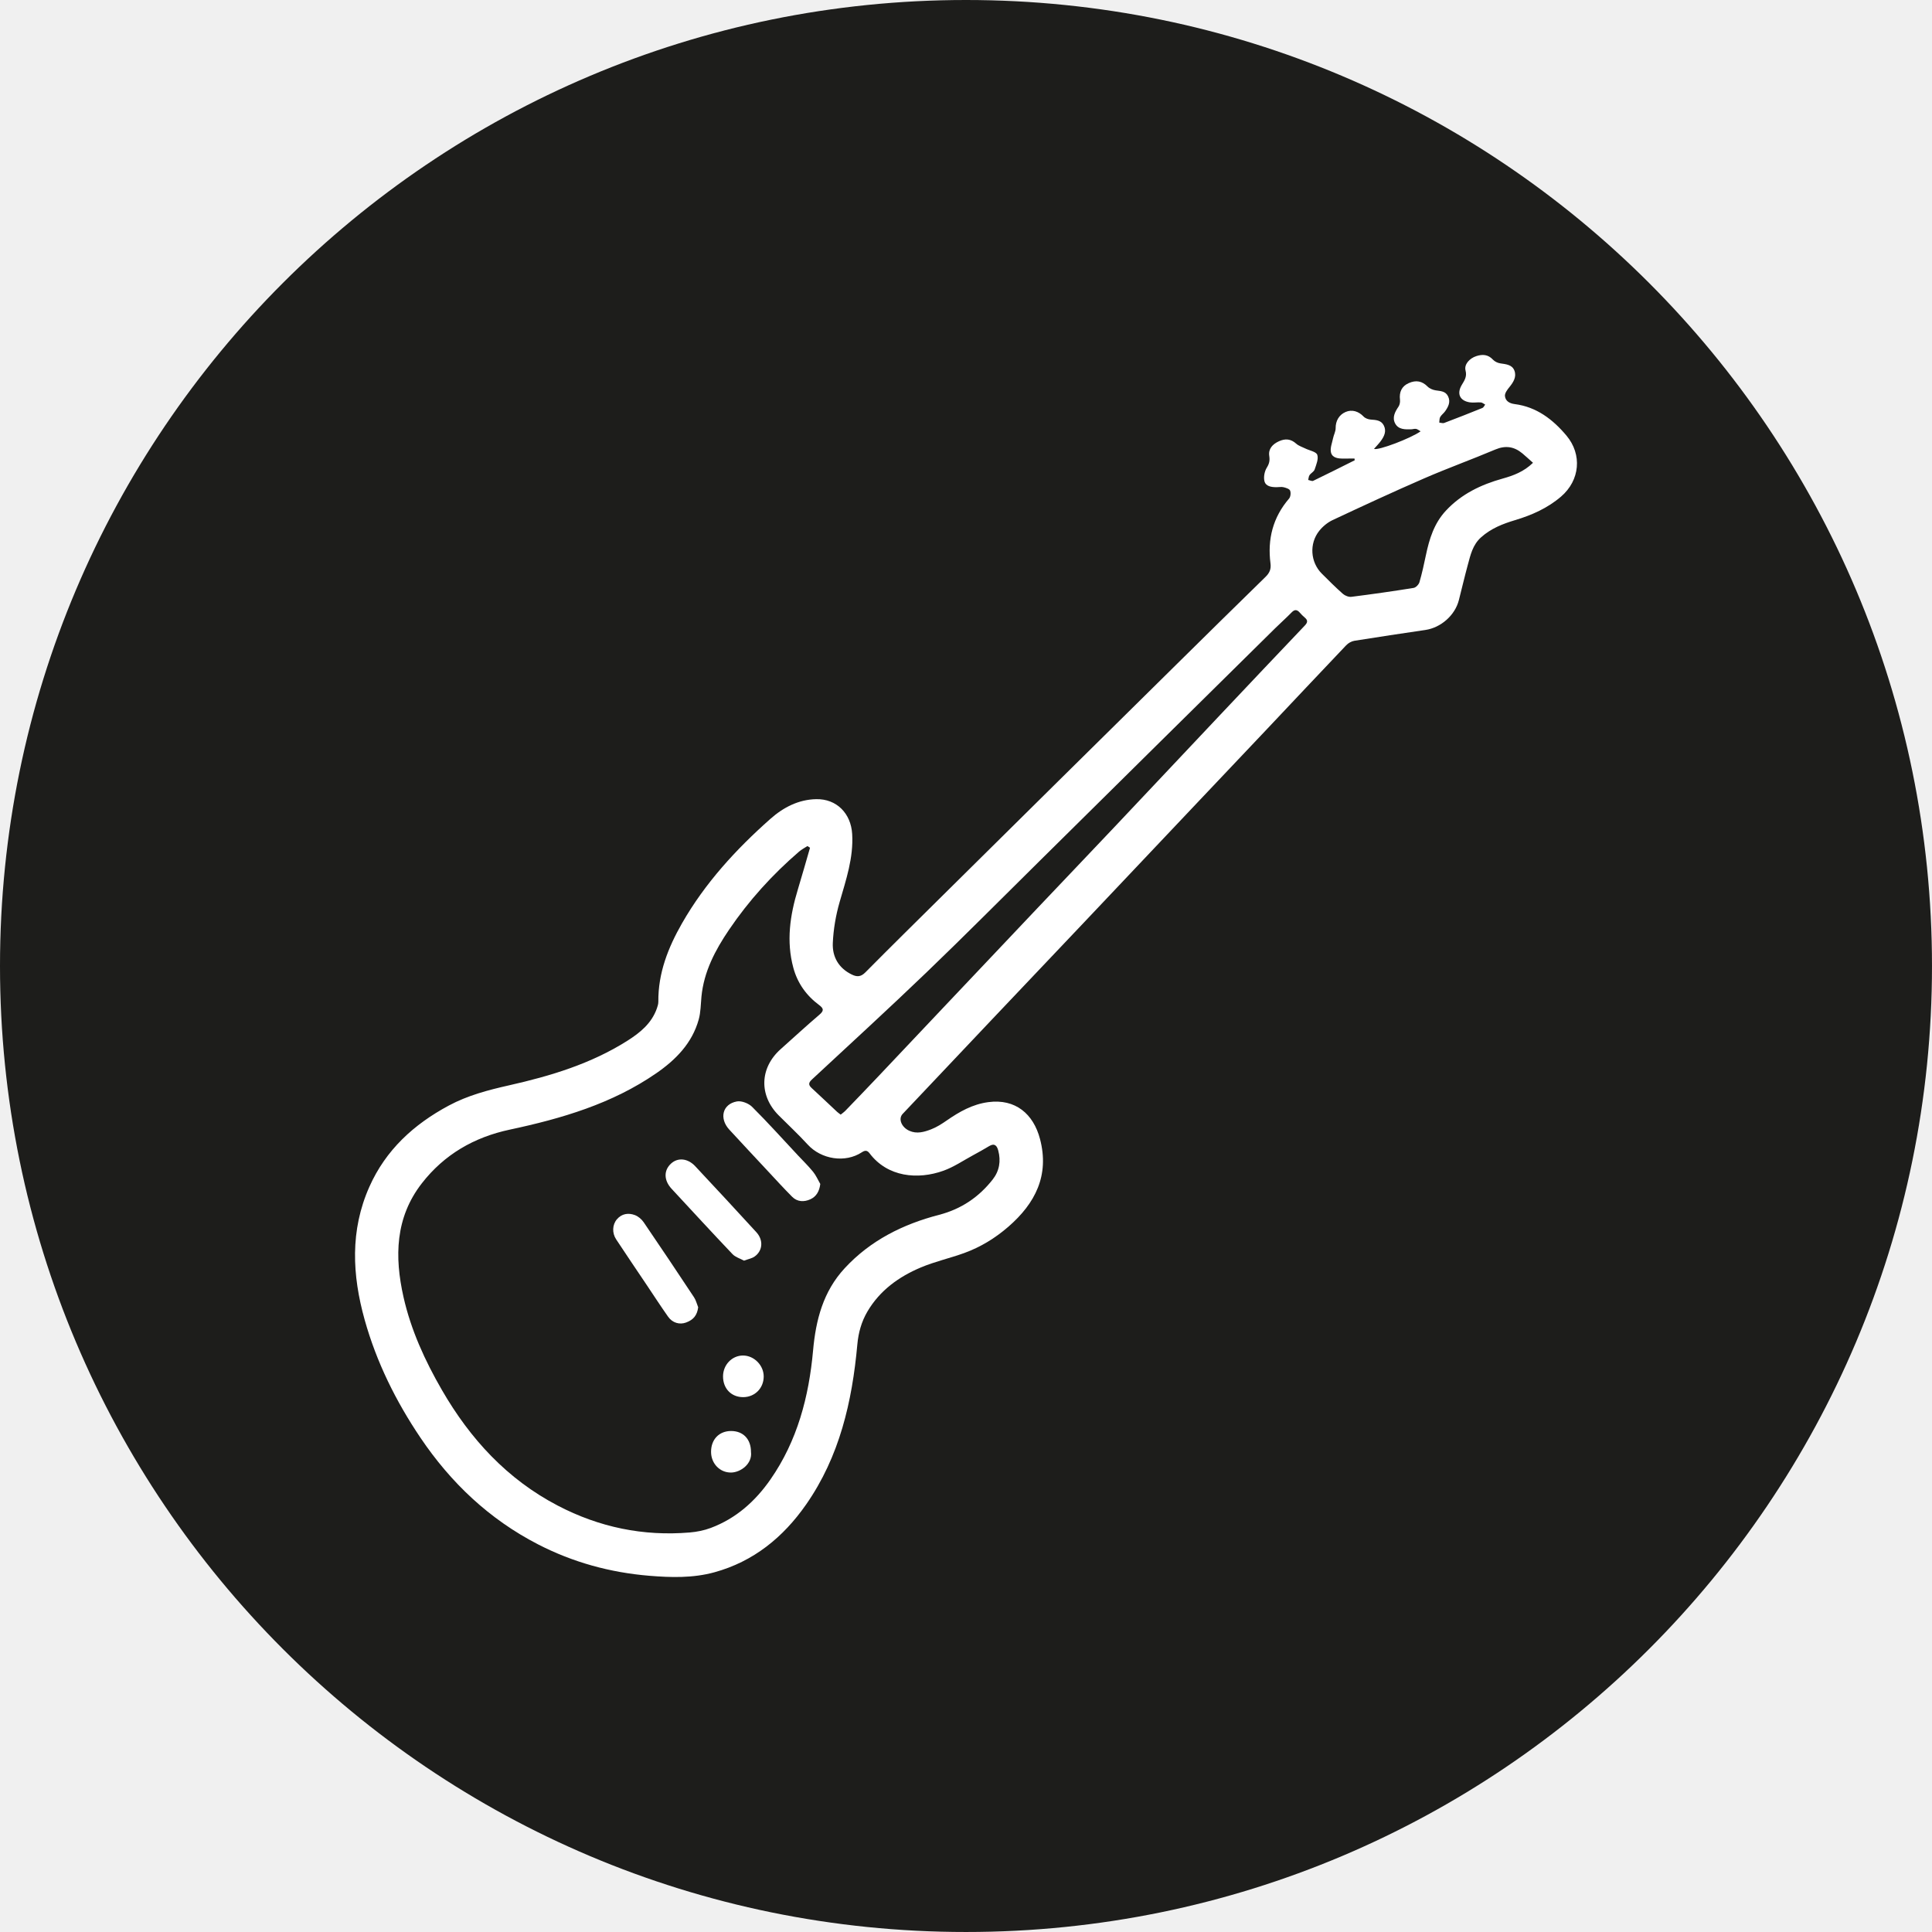
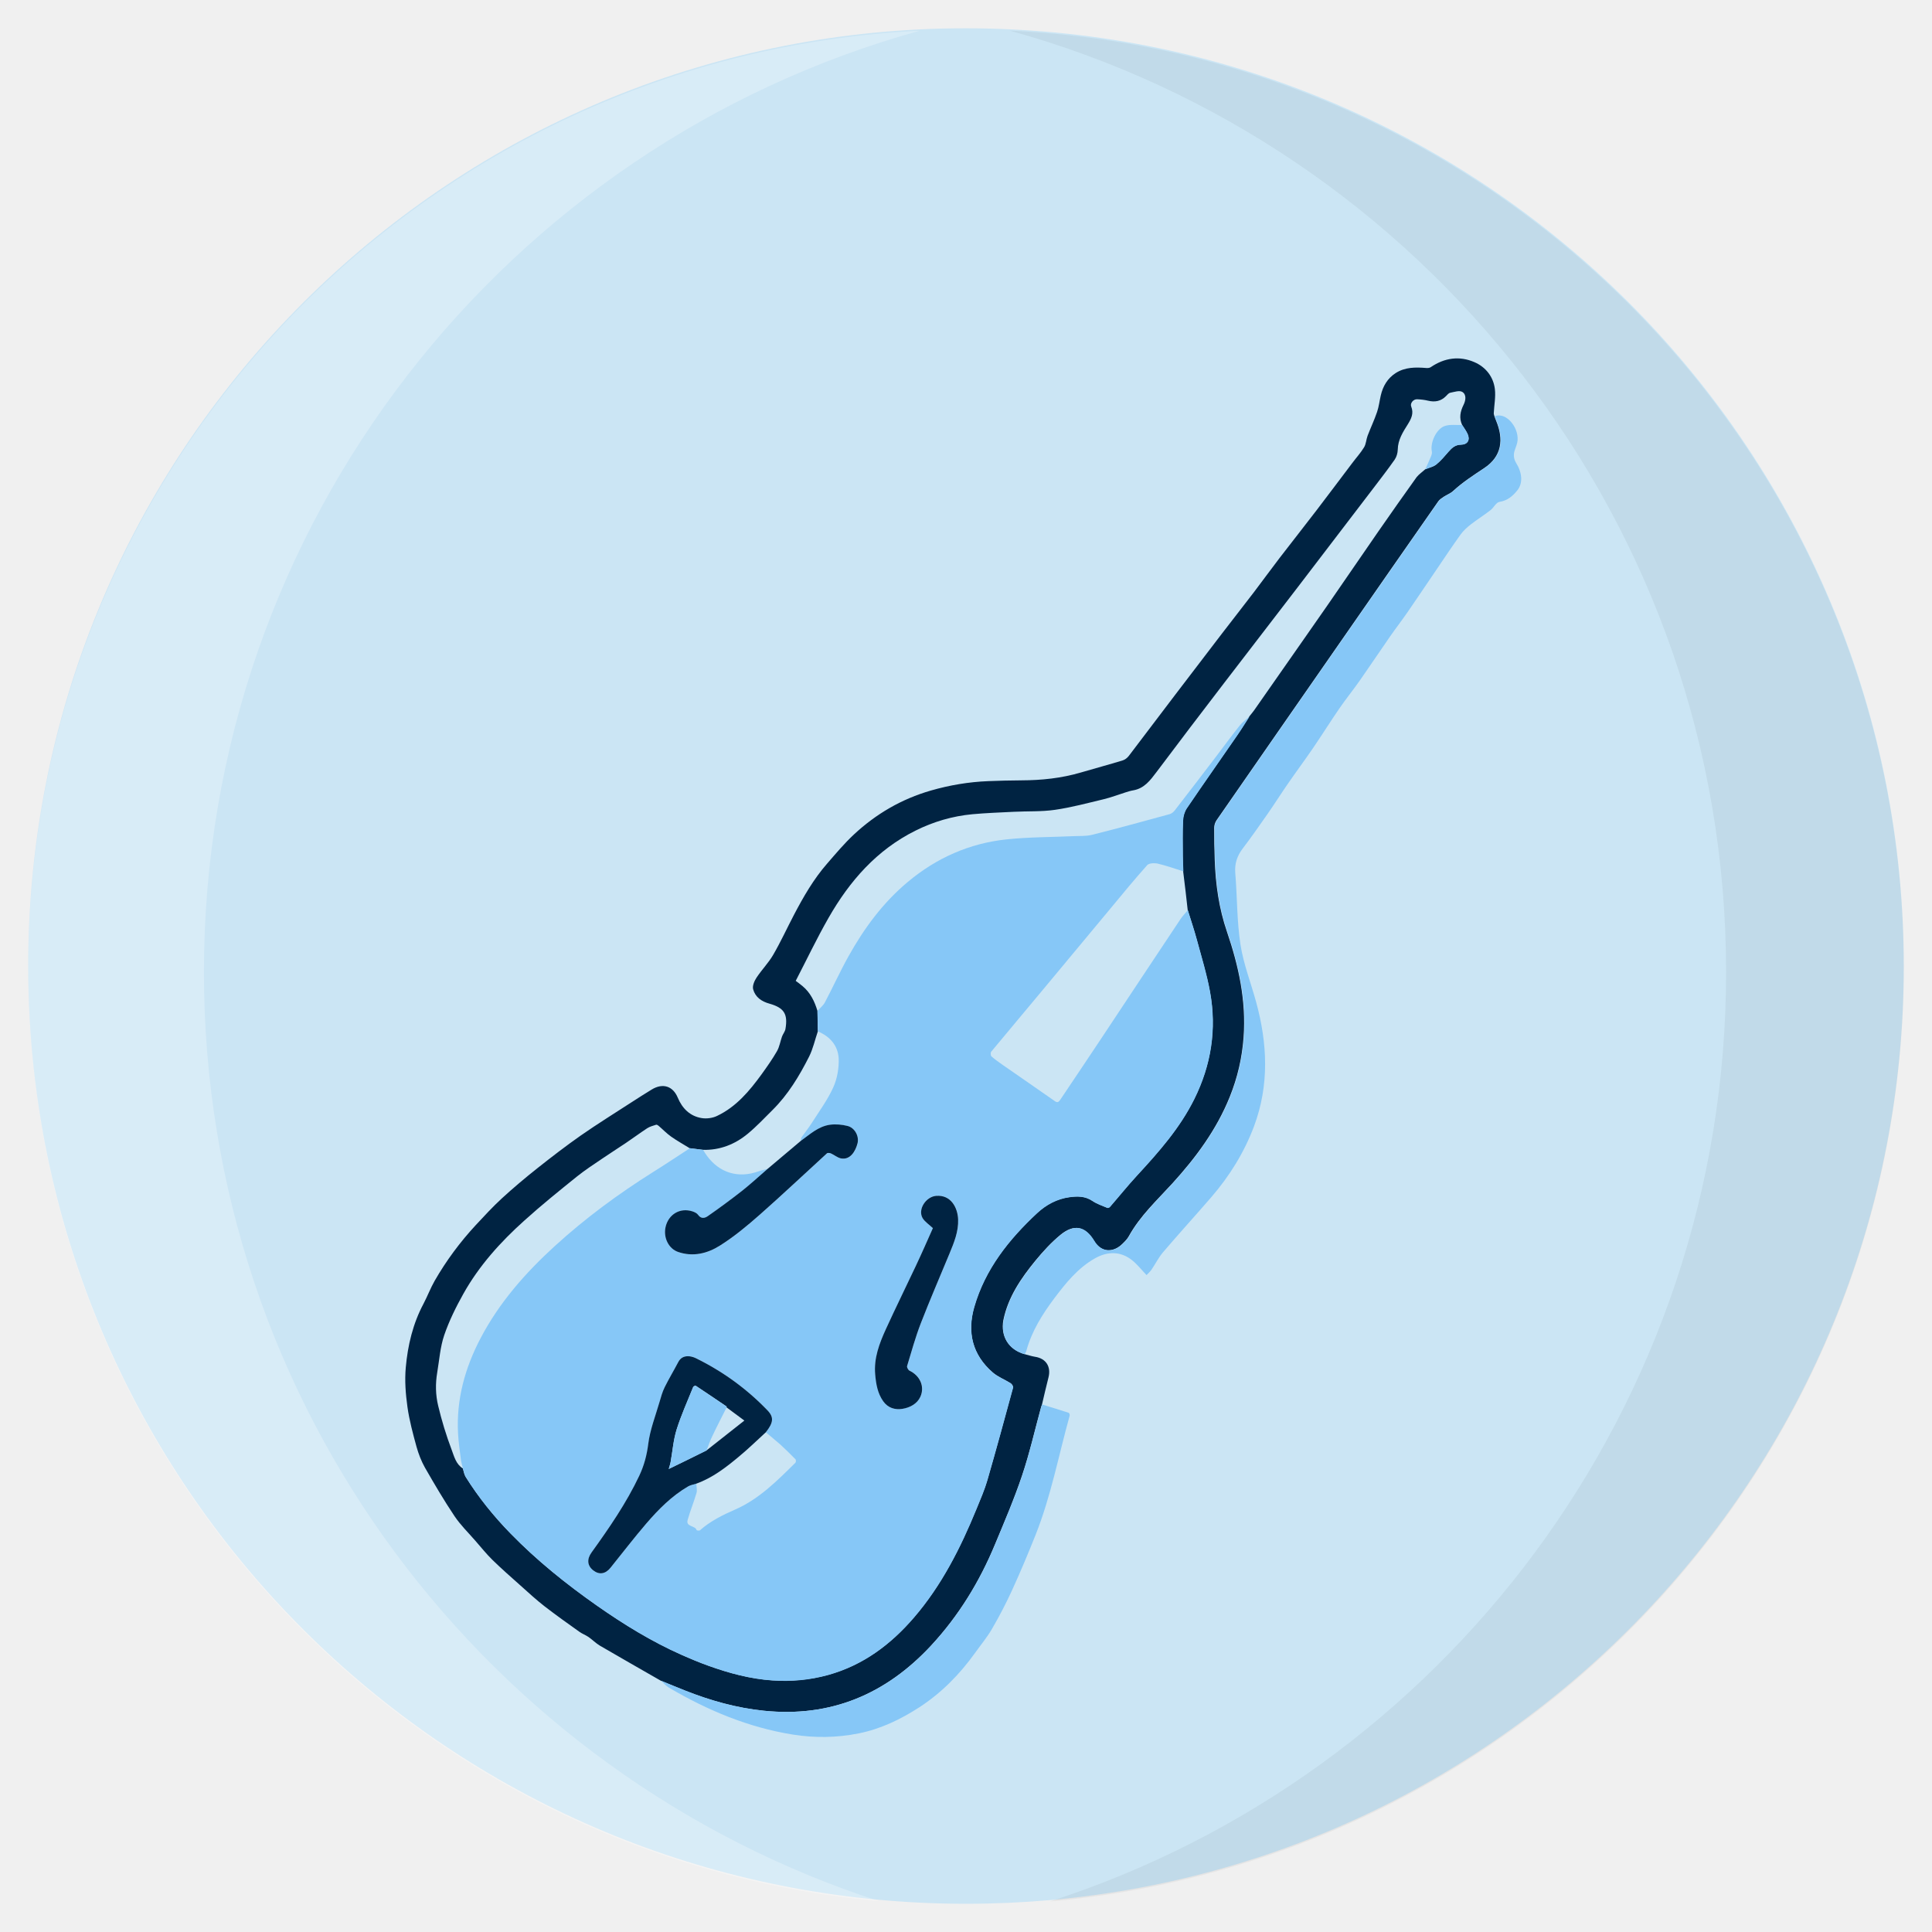
- <svg xmlns="http://www.w3.org/2000/svg" id="Layer_2" data-name="Layer 2" viewBox="0 0 2464.93 2464.93">
-   <defs>
-     <style>
-       .cls-1 {
-         fill: #fff;
-       }
- 
-       .cls-1, .cls-2 {
-         stroke-width: 0px;
-       }
- 
-       .cls-2 {
-         fill: #1d1d1b;
-       }
-     </style>
-   </defs>
-   <g id="Camada_1" data-name="Camada 1">
-     <circle class="cls-2" cx="1232.46" cy="1232.46" r="1232.46" />
-     <g id="LZJ11W">
+ <svg xmlns="http://www.w3.org/2000/svg" version="1.1" id="Layer_2" x="0px" y="0px" viewBox="0 0 2464.9 2464.9" style="enable-background:new 0 0 2464.9 2464.9;" xml:space="preserve">
+   <style type="text/css">
+ 	.st0{fill:#CBE5F4;}
+ 	.st1{opacity:5.000000e-02;}
+ 	.st2{opacity:0.25;fill:#FFFFFF;}
+ 	.st3{fill:#002342;}
+ 	.st4{fill:#86C7F7;}
+ </style>
+   <g id="Camada_1">
+     <path class="st0" d="M2428.9,1232.5c0,624.7-478.7,1137.5-1089.3,1191.7c-35.3,3.1-71.1,4.7-107.2,4.7c-37.3,0-74.3-1.7-110.8-5.1   C512.8,2367.9,36,1855.9,36,1232.5c0-641,504.1-1164.2,1137.4-1195c19.6-1,39.2-1.4,59-1.4c18.7,0,37.4,0.4,55.9,1.3   C1923.2,66.5,2428.9,590.4,2428.9,1232.5z" />
+     <g>
+       <path class="st1" d="M2428.9,1234.2c0,624.6-478.7,1137.5-1089.3,1191.7c500.5-161.6,862.6-631.4,862.6-1185.7    c0-573.1-387-1055.8-913.9-1201.1C1923.2,68.2,2428.9,592.2,2428.9,1234.2z" />
+       <path class="st2" d="M1121.7,2425.6C512.8,2369.7,36,1857.6,36,1234.2C36,593.2,540.1,70,1173.5,39.2    c-526.6,145.5-913.3,628-913.3,1200.9C260.1,1794.1,621.7,2263.6,1121.7,2425.6z" />
+     </g>
+     <g id="MlGvv2.tif">
      <g>
-         <path class="cls-1" d="M1728.15,585.03c-4.53,0-9.07-.08-13.6.02-6.84.15-14.58-.59-16.39-7.66-1.42-5.52,1.38-12.21,2.63-18.31.89-4.33,3.32-8.57,3.28-12.83-.09-9.03,4.18-16.91,12.6-20.59,8.12-3.55,16.59-1.03,23.08,5.82,2.09,2.21,5.91,3.59,9.05,3.82,6.71.5,13.41.77,16.78,7.64,3.61,7.35.4,13.89-3.96,19.81-2.55,3.47-5.63,6.55-8.61,9.97,5.34,2.31,46.67-13.37,59.47-22.42-2.29-1.29-3.91-2.76-5.75-3.1-1.95-.37-4.1.45-6.17.51-7.86.26-16.36.43-20.55-7.42-4.05-7.59-.29-14.77,4.27-21.49,1.57-2.32,2.2-5.93,1.87-8.78-1.18-9.96,2.31-17.21,10.94-21.13,9.69-4.4,17.48-2.62,24.28,4.29,2.53,2.56,6.67,4.27,10.31,4.84,6.24.98,12.62.88,15.87,7.69,3.44,7.21.21,13.22-3.74,18.92-1.84,2.66-4.74,4.63-6.33,7.4-1.13,1.95-.86,4.71-1.22,7.1,2.1.21,4.49,1.17,6.26.5,16.35-6.18,32.61-12.58,48.81-19.14,1.51-.61,2.37-2.83,3.53-4.3-1.86-.97-3.66-2.62-5.58-2.76-4.68-.36-9.53.63-14.12-.1-12.62-1.99-16.8-10.95-10.26-22.05,3.44-5.83,6.99-10.63,4.91-18.56-2-7.63,4.82-15.48,13.75-18.38,7.73-2.52,14.97-2.24,21.18,4.5,2.26,2.46,6.09,4.26,9.45,4.76,7.22,1.08,15.08,1.64,17.95,9.22,2.99,7.91-1.22,14.77-6.38,21.07-2.7,3.29-6.08,7.83-5.68,11.43.67,6.14,5.46,9.34,12.43,10.23,27.81,3.56,48.59,19.45,65.99,40.13,20.41,24.25,17.24,57.2-6.81,77.85-17.19,14.77-37.37,23.72-58.82,30.13-15.71,4.69-30.57,10.57-43.18,21.81-10.86,9.68-13.57,22.61-17.05,35.4-4.04,14.87-7.55,29.88-11.36,44.82-4.92,19.29-22.82,35.1-42.73,38.05-30.22,4.48-60.44,8.93-90.59,13.8-3.72.6-7.8,2.95-10.43,5.72-33.95,35.66-67.64,71.57-101.46,107.36-27.5,29.12-55.09,58.16-82.62,87.25-50.16,53.01-100.28,106.06-150.47,159.05-39.58,41.8-79.24,83.52-118.83,125.3-37.54,39.62-75.07,79.26-112.52,118.97-5.91,6.26-1.42,17.08,8.61,21.55,9.56,4.27,18.88,1.5,27.66-1.86,7.07-2.7,13.69-6.96,19.96-11.31,16.22-11.24,33-20.76,53.07-23.42,34.54-4.59,57.54,14.96,65.97,47.07,12.2,46.45-6.11,82.12-40.37,111.87-16.72,14.52-35.43,25.99-56.22,33.54-18.33,6.66-37.6,10.9-55.51,18.46-28.02,11.83-52.23,29.22-68.09,56.18-7.64,12.99-11.53,27.06-12.89,42.13-6.6,72.86-22.65,142.88-65.34,204.09-29.18,41.84-67.06,72.78-117.03,86.51-27.22,7.48-55.3,6.73-83.14,4.43-49.87-4.13-97.36-17.13-141.97-40.13-62.08-32-111.14-78.48-149.92-136.02-31.32-46.47-56.04-96.28-71.17-150.41-15.95-57.1-18.78-114.03,6.03-169.76,20.93-47.02,56.69-79.67,101.32-103.59,24.27-13.01,50.4-19.85,77.16-25.87,52.74-11.87,104.38-27.49,150.64-56.79,16.19-10.25,30.95-22.19,37.65-41.24.97-2.76,1.92-5.74,1.89-8.61-.37-36.52,12.54-69.15,30.21-100.04,29.34-51.28,68.8-94.29,112.76-133.23,16.47-14.59,35.83-24.7,58.51-25.13,26.04-.5,44.25,18.22,45.82,44.4,1.82,30.43-7.82,58.38-16.03,86.93-4.86,16.9-7.92,34.74-8.68,52.29-.75,17.53,7.43,32.01,24.34,40.19,6.69,3.23,11.55,2.9,17.24-2.85,32.17-32.49,64.76-64.56,97.25-96.73,49.78-49.29,99.58-98.56,149.41-147.81,50.03-49.45,100.09-98.88,150.17-148.28,37.82-37.31,75.63-74.63,113.66-111.72,5.16-5.03,7.3-9.9,6.35-17.19-4.01-30.9,3.05-58.72,23.71-82.75,1.94-2.26,2.46-7.34,1.31-10.16-.92-2.24-5.27-3.56-8.33-4.31-2.79-.69-5.9-.04-8.86-.04-6.53.01-13.89-.96-15.54-7.69-1.3-5.28.08-12.51,2.98-17.19,3.23-5.2,4.04-9.09,3.13-15.17-1.31-8.75,4.19-14.82,12.32-18.52,8.16-3.71,15.18-3.15,22.11,3.06,3.16,2.84,7.68,4.19,11.62,6.14,5.31,2.62,13.82,4.06,15.22,8.02,1.86,5.26-1.31,12.64-3.35,18.77-.93,2.79-4.65,4.53-6.49,7.17-1.16,1.65-1.19,4.1-1.72,6.18,2.16.42,4.82,1.87,6.41,1.1,17.73-8.54,35.3-17.43,52.92-26.22-.08-.75-.16-1.49-.25-2.24ZM1033.47,1081.59c-1.1-.72-2.21-1.43-3.31-2.15-3.57,2.34-7.45,4.31-10.66,7.07-34.13,29.38-64.17,62.52-89.42,99.79-17.58,25.94-32.09,53.37-35.16,85.42-.93,9.71-.88,19.74-3.47,29.02-8.39,30.14-29.1,51.23-53.96,68.43-56.49,39.08-120.99,57.96-187.09,72.06-45.65,9.73-83.61,31.72-112.17,68.45-34.04,43.77-34.98,93.79-23.44,145.06,9.51,42.25,27.43,81.32,49.01,118.68,36.02,62.37,83.14,113.75,147.79,147.5,52.88,27.61,109.05,39.3,168.5,34.27,9.03-.76,18.28-2.62,26.74-5.79,32.19-12.05,56.8-34.02,76.16-61.86,34.36-49.37,49.06-105.66,54.36-164.49,3.53-39.18,12.89-75.26,40.27-104.91,32.9-35.63,74.44-56.23,120.54-68.22,28.19-7.33,50.66-22.52,68.36-45.07,8.56-10.9,10.68-23.63,7.05-37.06-1.6-5.93-4.59-9.72-11.48-5.58-6.84,4.11-13.81,8.01-20.82,11.81-12.41,6.72-24.33,14.87-37.48,19.61-32.76,11.79-71.46,8.24-94.4-22.25-3.07-4.08-5.92-3.8-9.78-1.26-21.3,14.01-51.82,9.02-69.04-9.77-11.82-12.91-24.67-24.87-37.04-37.27-25.4-25.45-24.36-60.63,2.46-84.52,16.39-14.61,32.52-29.52,49.22-43.76,5.99-5.1,6.12-7.89-.26-12.63-16.19-12.02-27.47-27.83-32.77-47.41-9.17-33.87-4.26-67.01,5.73-99.85,5.38-17.71,10.38-35.54,15.55-53.31ZM1072.6,1422.11c2.21-1.83,4.37-3.3,6.14-5.15,14-14.52,27.98-29.04,41.85-43.68,28.97-30.56,57.85-61.21,86.78-91.8,39.13-41.37,78.25-82.75,117.42-124.09,32.64-34.44,65.42-68.75,98.02-103.24,45.01-47.63,89.88-95.39,134.86-143.05,35.63-37.74,71.29-75.44,107.08-113.03,3.74-3.92,4.04-6.77-.16-10.23-2.28-1.88-4.36-4.05-6.31-6.27-3.42-3.89-6.42-4.3-10.33-.28-6.82,7.01-14.17,13.49-21.14,20.36-49.02,48.34-98.01,96.71-146.98,145.1-51.28,50.67-102.52,101.39-153.81,152.06-47.92,47.34-95.38,95.16-143.96,141.82-48.11,46.2-97.32,91.26-146.2,136.66-4.31,4.01-4.69,6.84-.37,10.81,10.91,10.04,21.64,20.28,32.48,30.4,1.24,1.16,2.7,2.1,4.63,3.59ZM1955.88,590.47c-5.13-4.55-9.21-8.36-13.49-11.94-10.47-8.76-21.5-10.55-34.6-5.01-29.99,12.67-60.66,23.74-90.52,36.7-39.32,17.08-78.22,35.12-117.04,53.32-6.47,3.03-12.63,8.13-17.1,13.73-13.02,16.35-11.25,40.06,3.26,54.56,8.82,8.81,17.64,17.64,26.98,25.87,2.71,2.38,7.42,4.18,10.9,3.74,26.48-3.34,52.91-7.11,79.26-11.35,2.88-.46,6.59-4.31,7.46-7.3,3.31-11.35,5.82-22.95,8.25-34.53,4.37-20.79,10.46-40.56,25.5-56.73,19.92-21.41,44.89-33.25,72.47-40.96,13.65-3.81,26.96-8.73,38.66-20.12Z" />
-         <path class="cls-1" d="M890.77,1667.87c-1.29,9.97-5.84,15.99-15.57,19.5-8.16,2.95-17.19.48-22.75-7.38-9.56-13.53-18.55-27.46-27.79-41.22-12.86-19.16-25.85-38.23-38.53-57.51-5.44-8.26-4.91-18.81.99-25.68,6.15-7.16,14.45-8.4,22.69-5.39,4.37,1.59,8.73,5.26,11.39,9.15,21.68,31.76,43.04,63.74,64.27,95.8,2.49,3.76,3.57,8.46,5.3,12.73Z" />
-         <path class="cls-1" d="M1046.55,1510.58c-1.19,9.57-5.19,16.16-12.73,19.56-7.98,3.6-16.56,3.38-23.17-3.25-10.66-10.69-20.84-21.87-31.14-32.91-16.37-17.53-32.74-35.06-49-52.71-13.22-14.35-8.79-32.68,9.63-36.01,6-1.08,14.95,2.42,19.46,6.92,20.13,20.06,39.14,41.24,58.56,62.01,6.47,6.92,13.31,13.55,19.26,20.89,3.73,4.6,6.13,10.29,9.13,15.49Z" />
-         <path class="cls-1" d="M949.27,1608.4c-4.92-2.7-10.98-4.41-14.72-8.34-26.15-27.5-51.83-55.45-77.64-83.28-10.03-10.81-10.3-23.51-.74-32.27,8.68-7.95,21.28-6.81,30.82,3.39,26.13,27.95,52.2,55.96,78,84.21,9.28,10.16,8.13,23.76-2.29,31.06-3.42,2.4-7.97,3.17-13.43,5.22Z" />
-         <path class="cls-1" d="M958.13,1852.44c1.93,15.07-13.13,26.14-25.4,26.29-14.34.17-25.48-11.54-25.53-26.31-.05-15.92,10.25-26.68,25.56-26.68,15.47,0,25.42,10.47,25.37,26.7Z" />
-         <path class="cls-1" d="M922.48,1755.95c.05-14.66,11.47-26.54,25.47-26.52,14.25.02,26.59,12.66,26.42,27.05-.17,14.74-11.37,25.96-26.03,26.06-15.24.11-25.91-10.87-25.86-26.59Z" />
+         <path class="st3" d="M1307.3,1727.7c4.4,1.1,8.7,2.6,13.1,3.3c14.1,2.1,20.9,12.6,17.2,26.7c-2.9,11.3-5.5,22.8-8.2,34.2     c-0.4,1-0.8,2-1.1,3c-8,29.3-14.7,59.1-24.4,87.8c-10,29.8-22.4,58.7-34.5,87.7c-19.7,47.6-46.3,91-81.4,128.9     c-57.7,62.2-128.2,92.1-213.6,83.3c-34.7-3.6-67.9-12.9-100.3-25.7c-10.4-4.1-20.6-8.4-31-12.6c-25.9-14.9-51.9-29.6-77.7-44.7     c-5.2-3.1-9.6-7.6-14.6-11.1c-3.7-2.5-8.1-4.1-11.7-6.7c-14.9-10.6-29.8-21.2-44.3-32.4c-10.7-8.3-20.6-17.5-30.7-26.5     c-12-10.7-24.1-21.3-35.6-32.5c-7.8-7.6-14.7-16.3-21.9-24.5c-9.1-10.5-19.2-20.3-26.8-31.7c-13.4-20-25.6-40.8-37.6-61.7     c-4.7-8.3-8.2-17.5-10.8-26.7c-4.6-16.8-9.2-33.8-11.6-51c-2.3-16.5-3.6-33.5-2.1-50.1c2.5-28.3,9.1-56,22.7-81.5     c5-9.5,8.8-19.7,14.1-29c14.8-25.8,32.5-49.6,52.7-71.4c10.7-11.5,21.4-23.1,33-33.8c14.6-13.4,29.7-26.1,45.2-38.4     c18.2-14.4,36.6-28.6,55.6-41.9c21.1-14.7,43-28.3,64.6-42.3c8.5-5.5,17.1-11,25.8-16.3c14.2-8.7,27.1-4.5,33.3,10.3     c5.7,13.7,15.6,23.7,30.6,26.1c6.3,1,13.9,0,19.6-2.8c24.4-11.6,41.2-31.7,56.7-53c6.9-9.6,13.8-19.3,19.7-29.6     c3.2-5.6,4.2-12.4,6.4-18.6c1.2-3.3,3.8-6.3,4.4-9.7c3.3-19.1-1.7-27-20.4-32.3c-10.2-2.8-18.1-8.4-20.8-18.3     c-1.2-4.3,1.5-10.7,4.3-14.9c6.6-10,15.2-18.7,21.2-29c9.6-16.5,17.6-34,26.5-51c12.1-23.1,25.1-45.7,42.3-65.4     c11-12.7,21.9-25.7,34.1-37.1c28.3-26.4,60.9-45.4,98.3-56.2c24-6.9,48.3-11,73.1-12c14.1-0.6,28.3-0.9,42.4-1     c25.7-0.1,51-2.7,75.8-10c17.7-5.2,35.6-10,53.3-15.4c3-0.9,6-3.2,7.9-5.7c20-26.2,39.8-52.6,59.8-78.8     c19.7-25.9,39.4-51.7,59.2-77.5c13.5-17.6,27.2-35,40.7-52.7c11-14.5,21.7-29.2,32.8-43.7c15.5-20.2,31.3-40.1,46.8-60.4     c15.4-20.1,30.6-40.5,45.9-60.7c5-6.7,10.7-12.9,15-20c2.6-4.2,2.7-9.9,4.5-14.7c3.9-10.2,8.6-20.1,12.1-30.4     c2.3-6.7,3.1-14,4.7-20.9c2.7-11.9,8.6-22,19-28.7c12-7.7,25.4-7.6,38.9-6.5c1.9,0.2,4.3,0,5.8-1c17.6-12,36.7-14.8,55.9-6.4     c14.3,6.2,24.1,18.5,26,34.3c1.2,10-0.9,20.4-1.4,30.7c-0.1,1.3,0.5,2.6,0.8,3.9c0.7,1.9,1.3,3.8,2.1,5.6c10,24,7.4,45.6-15,60.5     c-13.8,9.2-27.7,18.1-39.9,29.4c-3.4,3.1-8,4.7-11.9,7.3c-2.5,1.7-5.3,3.4-7,5.9c-41.8,59.8-83.4,119.7-125.1,179.7     c-52.6,75.7-105.2,151.3-157.7,227.1c-1.8,2.6-3,6.3-3,9.5c-0.1,13.8,0.2,27.7,0.7,41.5c1.1,31.1,5.4,61.6,15.6,91.3     c14.8,43.4,24.6,87.8,21.2,134.3c-1.9,26.5-7.8,51.9-17.7,76.4c-16.8,41.7-43,77.1-73,110.1c-19.7,21.6-41.4,41.6-55.8,67.7     c-2,3.6-5.1,6.7-8.1,9.6c-11.1,11.1-26.9,11.9-36.2-3.7c-11.4-19-25.6-21.8-42.8-7.8c-11.8,9.7-22.4,21.3-32.1,33.1     c-18.4,22.5-34.8,46.4-40.8,75.8C1276.4,1704.8,1286.8,1722,1307.3,1727.7z M1818.4,598.7c4.8-2,10.3-3.1,14.1-6.2     c5.9-4.7,10.8-10.8,15.8-16.5c4.2-4.8,8.5-8.6,15.6-8.7c8.5-0.1,12-6,8.5-13.7c-1.8-4-4.6-7.7-7-11.5c-4-8.8-2.4-17,1.8-25.5     c2.7-5.3,4.2-13.1-1.6-16.6c-3.6-2.2-10.3,0.1-15.4,1.1c-2,0.4-3.8,2.7-5.4,4.3c-6.5,6.6-14.1,7.9-22.9,5.8     c-4.5-1.1-9.2-1.6-13.8-1.8c-4.8-0.3-9.4,5-7.6,9.4c3.4,8.6,0.1,15.3-4.3,22.4c-6.2,9.9-12.7,19.8-12.9,32.4     c-0.1,4.4-1.5,9.3-4,12.9c-8.6,12.3-17.8,24.1-26.9,36.1c-32.5,42.6-65,85.1-97.5,127.6c-31,40.5-62.2,80.8-93.2,121.3     c-28.9,37.7-57.7,75.5-86.2,113.5c-8,10.6-15.6,21-30,23.4c-3.1,0.5-6.1,1.5-9.1,2.4c-9.6,3-19.1,6.7-28.8,9     c-20.5,4.9-40.9,10.4-61.7,13.4c-17.2,2.5-35,1.6-52.4,2.5c-17.6,0.9-35.2,1.5-52.8,3.1c-25.5,2.4-49.8,9.5-72.8,21     c-49.4,24.6-84,64.3-110.8,111.2c-15,26.2-28,53.6-41.9,80.4c2.1,1.6,5.5,4,8.7,6.7c10,8.3,15.4,19.5,19,31.6     c0.2,8.7,0.4,17.4,0.5,26.2c-3.7,10.8-6.1,22.2-11.2,32.3c-12.5,24.7-26.8,48.4-46.7,68.1c-10.3,10.2-20.2,20.8-31.3,30     c-16.5,13.7-35.7,21.3-57.5,20.7c-5.6-0.7-11.2-1.4-16.8-2.1c-7.9-4.9-16.1-9.4-23.7-14.8c-5.8-4.1-10.7-9.3-16.1-13.9     c-0.8-0.7-2.3-1.5-3.1-1.2c-3.8,1.2-7.9,2.3-11.2,4.4c-9.3,6.1-18.2,12.7-27.4,18.9c-9.9,6.7-20,13-29.9,19.8     c-11,7.5-22.2,14.7-32.5,23c-22.7,18.3-45.4,36.6-67,56.1c-30.4,27.3-57.8,57.6-77.9,93.6c-9.4,16.8-18.1,34.4-24.3,52.5     c-5.2,15.2-6.3,31.8-9,47.9c-2.4,14.1-2.1,28.5,1.2,42.2c4.5,19,10.3,37.9,17.2,56.2c3.2,8.5,5.5,18.4,14.3,23.9     c1.1,3.5,1.6,7.5,3.5,10.6c16.4,26.2,35.7,50.1,57.2,72.2c33.6,34.5,71,64.5,110.3,92.1c34.3,24,69.8,45.9,108.2,62.9     c11.2,5,22.5,9.7,34,13.8c26.4,9.5,53.5,16.8,81.6,18.7c24,1.6,47.9-0.5,71.3-7c44.6-12.4,79.8-38.8,109.4-73.3     c35.3-41.1,59.4-88.7,79.7-138.4c5-12.2,10.4-24.4,14-37.1c11.4-39.1,22-78.4,32.7-117.8c0.4-1.5-1.5-4.5-3.1-5.5     c-7.5-4.7-16.2-8-22.8-13.7c-26-22.5-32.9-51.3-23.6-83.6c13.9-48.3,44.1-86.1,80.1-119.7c11.5-10.8,25.3-18.2,41.3-20.4     c10.2-1.4,20.1-1.5,29.4,4.8c5.7,3.9,12.5,6.1,18.9,8.8c0.8,0.3,2.6-0.4,3.3-1.1c11.6-13.4,22.7-27.2,34.7-40.2     c27.7-30,54.6-60.4,73-97.5c21.6-43.5,28.7-89,20.1-136.6c-4.1-22.4-10.9-44.4-16.8-66.5c-3.4-12.7-7.7-25.3-11.6-37.9     c-0.9-7.7-1.7-15.4-2.6-23.1c-1-8.8-2.1-17.6-3.2-26.4c-0.2-6.6-0.6-13.3-0.6-19.9c-0.1-15-0.4-30,0.3-44.9     c0.2-5.3,1.9-11.3,4.8-15.6c21.3-31.4,43.1-62.3,64.6-93.5c5.4-7.8,10.3-15.8,15.4-23.8c2-2.5,4.1-5,6-7.6     c10.5-14.9,20.9-29.9,31.3-44.8c21.1-30.3,42.4-60.5,63.4-90.8c21.5-31,42.7-62.2,64.2-93.2c16-23.1,32.2-46,48.5-68.8     C1810.5,604.9,1814.8,602,1818.4,598.7z" />
+         <path class="st4" d="M1307.3,1727.7c-20.5-5.7-30.9-22.9-26.7-43.4c6-29.4,22.4-53.2,40.8-75.8c9.7-11.9,20.3-23.4,32.1-33.1     c17.1-14,31.4-11.2,42.8,7.8c9.3,15.6,25,14.8,36.2,3.7c3-3,6.1-6,8.1-9.6c14.4-26.1,36.1-46,55.8-67.7c30-33,56.2-68.4,73-110.1     c9.9-24.5,15.7-49.9,17.7-76.4c3.4-46.6-6.4-90.9-21.2-134.3c-10.2-29.8-14.5-60.2-15.6-91.3c-0.5-13.8-0.8-27.7-0.7-41.5     c0-3.2,1.2-6.8,3-9.5c52.5-75.8,105.1-151.4,157.7-227.1c41.7-59.9,83.3-119.8,125.1-179.7c1.7-2.4,4.5-4.2,7-5.9     c3.9-2.6,8.6-4.2,11.9-7.3c12.3-11.3,26.1-20.2,39.9-29.4c22.4-14.9,25-36.5,15-60.5c-0.8-1.8-1.4-3.8-2.1-5.6     c15.7-6,32.5,17,28.6,33.9c-1.1,4.8-3.7,9.4-4.2,14.2c-0.4,3.6,0.6,8,2.5,11c8,12.6,9.4,26.3,1.7,35.7     c-5.8,7.1-12.4,12.9-22.6,14.5c-4.3,0.6-7.3,7.4-11.5,10.6c-8.2,6.4-17.1,11.9-25.3,18.3c-4.7,3.7-9.3,7.9-12.8,12.7     c-10.4,14.5-20.3,29.3-30.3,44.1c-12.6,18.5-25.1,37.2-37.8,55.6c-7.2,10.4-14.9,20.3-22.1,30.7c-12.8,18.4-25.3,37.2-38.2,55.6     c-8.6,12.3-18.1,24-26.6,36.4c-11.3,16.5-21.9,33.4-33.2,50c-10.4,15.2-21.4,30-31.9,45.2c-9,13-17.5,26.5-26.6,39.5     c-10.2,14.6-20.4,29.2-31.2,43.4c-7.2,9.5-10.6,19.3-9.6,31.5c2.5,30.3,2,61.1,6.6,91c3.8,24.8,13.2,48.7,19.9,73.1     c14.6,53.2,17.1,106.3-2.6,159c-12.6,33.5-31.2,63.4-54.5,90.4c-20.4,23.6-41.4,46.6-61.6,70.3c-5.7,6.7-9.7,14.9-14.7,22.2     c-1.9,2.7-4.5,4.9-6.3,6.9c-6.4-6.7-11.6-13.4-18.1-18.7c-14.6-11.8-31.2-11.9-47.5-2.8c-22,12.4-37.3,31.5-52,51     c-15.3,20.4-28.8,41.9-35.7,66.9C1309.2,1724.7,1308.1,1726.2,1307.3,1727.7z" />
+         <path class="st4" d="M843.3,2144.3c10.3,4.2,20.6,8.5,31,12.6c32.3,12.8,65.5,22.2,100.3,25.7c85.5,8.8,156-21.1,213.6-83.3     c35.1-37.8,61.6-81.3,81.4-128.9c12-29,24.5-58,34.5-87.7c9.6-28.8,16.4-58.5,24.4-87.8c0.3-1,0.7-2,1.1-3     c11.3,3.5,22.6,6.9,33.9,10.6c0.8,0.3,1.5,2.6,1.2,3.7c-14.1,50.6-23.8,102.5-43.3,151.6c-9.5,23.9-19.5,47.7-30.2,71.1     c-7.7,16.8-16.3,33.3-25.6,49.3c-6.2,10.7-14.3,20.4-21.5,30.5c-19.7,27.5-43.1,51.3-71.5,69.7c-23.7,15.3-49.1,27.5-77,33.1     c-27.9,5.6-55.9,6-84.2,1.5c-56.8-9.1-108.6-30.9-157.7-59.7C849.7,2151,846.7,2147.3,843.3,2144.3z" />
+         <path class="st4" d="M1043.5,1315.9c-0.2-8.7-0.4-17.4-0.5-26.2c3.1-3.5,7.1-6.6,9.3-10.6c10.3-19.5,19.4-39.6,30.1-58.8     c20-35.9,44.1-68.7,75.9-95.2c36.6-30.6,78.6-49.2,125.9-54.2c28.3-3,56.9-2.8,85.3-4.1c7.9-0.4,16.1,0.2,23.7-1.7     c33.2-8.3,66.1-17.4,99.1-26.4c2.5-0.7,4.9-2.7,6.5-4.8c17.3-22.3,34.5-44.8,51.6-67.2c10.4-13.7,20.6-27.6,31.3-41.1     c3.5-4.4,8.4-7.8,12.6-11.6c-5.1,7.9-10,16-15.4,23.8c-21.5,31.2-43.4,62.2-64.6,93.5c-2.9,4.3-4.6,10.3-4.8,15.6     c-0.7,15-0.4,30-0.3,44.9c0,6.6,0.4,13.3,0.6,19.9c-10.8-3.4-21.5-7.2-32.4-9.8c-4.3-1-11.3-0.8-13.7,1.8     c-16.2,18.1-31.6,36.9-47.1,55.6c-28.5,34.2-56.9,68.5-85.5,102.8c-22.1,26.6-44.4,53-66.5,79.7c-1,1.2-0.8,5,0.3,6     c4.5,3.9,9.4,7.3,14.3,10.8c22.2,15.4,44.4,30.7,66.5,46.2c3.4,2.4,5,1.3,7-1.7c17.1-25.6,34.4-51.1,51.4-76.8     c34.1-51.4,68.1-102.8,102.3-154.1c2.6-3.9,6.1-7.3,9.1-10.9c3.9,12.6,8.1,25.1,11.6,37.9c6,22.1,12.8,44,16.8,66.5     c8.6,47.5,1.5,93.1-20.1,136.6c-18.4,37.1-45.3,67.5-73,97.5c-12,13-23.1,26.9-34.7,40.2c-0.7,0.8-2.5,1.5-3.3,1.1     c-6.4-2.7-13.2-5-18.9-8.8c-9.3-6.3-19.2-6.2-29.4-4.8c-16,2.2-29.7,9.7-41.3,20.4c-36,33.6-66.2,71.4-80.1,119.7     c-9.3,32.3-2.4,61.1,23.6,83.6c6.6,5.7,15.3,8.9,22.8,13.7c1.6,1,3.5,4,3.1,5.5c-10.7,39.3-21.4,78.6-32.7,117.8     c-3.7,12.7-9,24.9-14,37.1c-20.4,49.7-44.4,97.4-79.7,138.4c-29.7,34.5-64.9,60.9-109.4,73.3c-23.4,6.5-47.3,8.7-71.3,7     c-28.1-1.9-55.2-9.2-81.6-18.7c-11.5-4.1-22.8-8.9-34-13.8c-38.3-17-73.9-38.8-108.2-62.9c-39.4-27.6-76.7-57.6-110.3-92.1     c-21.6-22.1-40.9-46-57.2-72.2c-1.9-3.1-2.4-7-3.5-10.6c-0.9-3.7-2.1-7.3-2.6-11c-1.4-11.2-3.1-22.4-3.7-33.6     c-2.4-43.5,8.8-83.9,28.9-122.1c23.8-45.3,57-83,94.6-117.3c38.9-35.5,81.1-66.6,125.7-94.6c15.7-9.8,31.1-20.1,46.6-30.2     c5.6,0.7,11.2,1.4,16.8,2.1c1.6,2.5,3,5,4.8,7.4c15.9,22,40.2,29.3,65.7,20.1c3.9-1.4,8-2.2,12-3.2     c-10.9,9.5-21.5,19.3-32.9,28.3c-14.1,11.2-28.7,21.8-43.5,32.1c-3.7,2.6-8.5,3.8-12.3-1.6c-1.5-2.2-4.6-3.6-7.3-4.5     c-15.8-5.1-30.7,3.7-34.3,20.2c-3,13.5,4.1,27.4,16.1,31.6c19.2,6.6,37.5,1.8,53.4-8.2c18.1-11.4,34.8-25.3,50.9-39.5     c28.9-25.5,56.9-52.1,85.5-78.1c1-0.9,3.7-0.5,5.2,0.1c4.3,1.9,8.2,5.4,12.7,6.3c11.9,2.4,18.8-9.2,21.2-19.4     c2.1-8.6-3.2-19.4-12.5-21.9c-7.2-1.9-15.4-2.6-22.8-1.6c-14.9,2.1-25.8,12.4-37.4,20.8c0.4-1.6,0.3-3.5,1.1-4.8     c4.2-6.1,8.9-11.8,12.9-18.1c9.6-15.1,20.4-29.7,27.7-45.9c5-11.1,7.3-24.6,6.8-36.8C1069.1,1334,1058.9,1322.3,1043.5,1315.9z      M977.1,1827.4c9.8-12.3,10.6-19.2,2.2-28c-26.7-27.8-57.5-50-92.1-66.9c-2.8-1.4-6.2-2.3-9.4-2.2c-5.3,0-9.6,2.2-12.3,7.4     c-5.6,10.8-12,21.1-17.3,32c-3,6-4.8,12.6-6.7,19.1c-5.1,17.6-12.1,35.1-14.3,53.1c-1.8,14.6-5.4,28-11.5,40.9     c-16.5,35-38.5,66.6-60.9,97.9c-6.2,8.6-5.3,17,2.3,22.9c7.5,5.8,15.3,4.6,21.8-3.3c15.3-18.9,30-38.2,45.8-56.6     c15.6-18.1,32.4-35.1,53.3-47.3c3.1-1.8,6.9-2.4,10.4-3.5c0.1,4,1.3,8.3,0.2,11.9c-3.4,11.6-8,22.8-11.3,34.4     c-2.5,9.1,9.6,6.8,11.5,13c0.2,0.5,3.4,0.9,4.2,0.2c13.4-11.8,28.9-19.5,45.2-26.6c30.3-13.3,53.4-36.7,76.6-59.6     c0.8-0.8,0.9-3.7,0.1-4.4c-6.3-6.4-12.7-12.8-19.4-18.9C989.5,1837.6,983.2,1832.6,977.1,1827.4z M1190.2,1566.9     c-7.1,15.8-14.2,32.2-21.8,48.4c-12.5,26.8-25.6,53.3-38,80.2c-8.4,18.3-15.7,37.1-13.7,58.1c1.1,12.1,3,23.8,10.2,34     c6.1,8.7,15,11.4,24.7,9.7c9.6-1.6,18.6-6.4,22.7-15.3c6.1-13.2-0.6-27.1-13.9-33.4c-1.6-0.8-3.5-4.3-3-5.9     c5.5-18.2,10.6-36.6,17.4-54.3c11.6-30,24.4-59.5,36.7-89.2c5.8-14,11.6-28.1,11-43.6c-0.6-14.8-9-31.4-28-30     c-13,1-23.8,17.4-17.3,28.4C1180,1559,1185.4,1562.3,1190.2,1566.9z" />
+         <path class="st4" d="M1818.4,598.7c2.4-5.3,4.9-10.5,7.1-15.9c0.9-2.1,1.8-4.7,1.3-6.8c-2.4-11.5,6-29.5,17.1-32.7     c6.7-2,14.3-0.8,21.5-1.1c2.4,3.8,5.1,7.4,7,11.5c3.5,7.7,0,13.6-8.5,13.7c-7.1,0.1-11.4,3.9-15.6,8.7c-5,5.7-9.9,11.7-15.8,16.5     C1828.7,595.6,1823.2,596.7,1818.4,598.7z" />
+         <path class="st3" d="M888.3,1892.9c-3.5,1.1-7.3,1.7-10.4,3.5c-20.9,12.2-37.7,29.2-53.3,47.3c-15.8,18.4-30.5,37.7-45.8,56.6     c-6.4,7.9-14.3,9.1-21.8,3.3c-7.7-5.9-8.5-14.3-2.3-22.9c22.5-31.3,44.4-63,60.9-97.9c6.1-12.9,9.7-26.3,11.5-40.9     c2.3-18,9.2-35.5,14.3-53.1c1.9-6.5,3.7-13.1,6.7-19.1c5.4-10.9,11.7-21.3,17.3-32c2.7-5.2,7-7.4,12.3-7.4c3.1,0,6.5,0.9,9.4,2.2     c34.6,16.9,65.4,39.1,92.1,66.9c8.4,8.7,7.6,15.7-2.2,28c-11.4,10.4-22.4,21.2-34.3,31C926.2,1872.2,909,1885.5,888.3,1892.9z      M927,1795.6c-0.1-0.5,0-1.2-0.2-1.3c-13-8.8-26-17.7-39.1-26.3c-0.6-0.4-3,0.7-3.3,1.5c-7.2,18-15.3,35.8-21.1,54.2     c-4.2,13.4-5.2,27.7-7.7,41.6c-0.5,2.9-1.6,5.8-2.4,8.8c7.8-3.8,15-7.3,22.2-10.8c8.7-4.3,17.4-8.6,26.1-12.9     c15.7-12.4,31.3-24.7,48.2-38C941.1,1806,934,1800.8,927,1795.6z" />
+         <path class="st3" d="M979.3,1491.3c14-11.8,28.1-23.7,42.1-35.5c11.7-8.4,22.6-18.7,37.4-20.8c7.4-1,15.5-0.3,22.8,1.6     c9.2,2.5,14.6,13.2,12.5,21.9c-2.5,10.1-9.3,21.8-21.2,19.4c-4.5-0.9-8.4-4.4-12.7-6.3c-1.5-0.7-4.3-1-5.2-0.1     c-28.5,26-56.5,52.5-85.5,78.1c-16.1,14.2-32.8,28.1-50.9,39.5c-15.8,10-34.2,14.8-53.4,8.2c-12-4.1-19-18-16.1-31.6     c3.6-16.4,18.5-25.3,34.3-20.2c2.7,0.9,5.8,2.3,7.3,4.5c3.8,5.4,8.6,4.2,12.3,1.6c14.8-10.3,29.3-21,43.5-32.1     C957.8,1510.6,968.4,1500.7,979.3,1491.3z" />
+         <path class="st3" d="M1190.2,1566.9c-4.8-4.6-10.2-8-13.1-12.8c-6.5-11.1,4.3-27.4,17.3-28.4c19-1.5,27.4,15.2,28,30     c0.6,15.5-5.2,29.6-11,43.6c-12.3,29.7-25.1,59.3-36.7,89.2c-6.8,17.7-11.9,36.1-17.4,54.3c-0.5,1.6,1.4,5.1,3,5.9     c13.3,6.3,19.9,20.2,13.9,33.4c-4.1,8.9-13.1,13.7-22.7,15.3c-9.7,1.6-18.6-1.1-24.7-9.7c-7.2-10.2-9.1-21.9-10.2-34     c-1.9-20.9,5.3-39.7,13.7-58.1c12.3-26.9,25.4-53.4,38-80.2C1176,1599.1,1183.1,1582.8,1190.2,1566.9z" />
+         <path class="st4" d="M901.5,1850.5c-8.7,4.3-17.4,8.6-26.1,12.9c-7.2,3.5-14.4,7-22.2,10.8c0.8-3,1.9-5.9,2.4-8.8     c2.5-13.9,3.5-28.3,7.7-41.6c5.8-18.5,13.8-36.2,21.1-54.2c0.3-0.9,2.8-1.9,3.3-1.5c13.1,8.7,26.1,17.5,39.1,26.3     c0.3,0.2,0.2,0.9,0.2,1.3c-6.1,12.1-12.4,24.2-18.2,36.5C905.9,1838,903.9,1844.3,901.5,1850.5z" />
      </g>
    </g>
  </g>
</svg>
